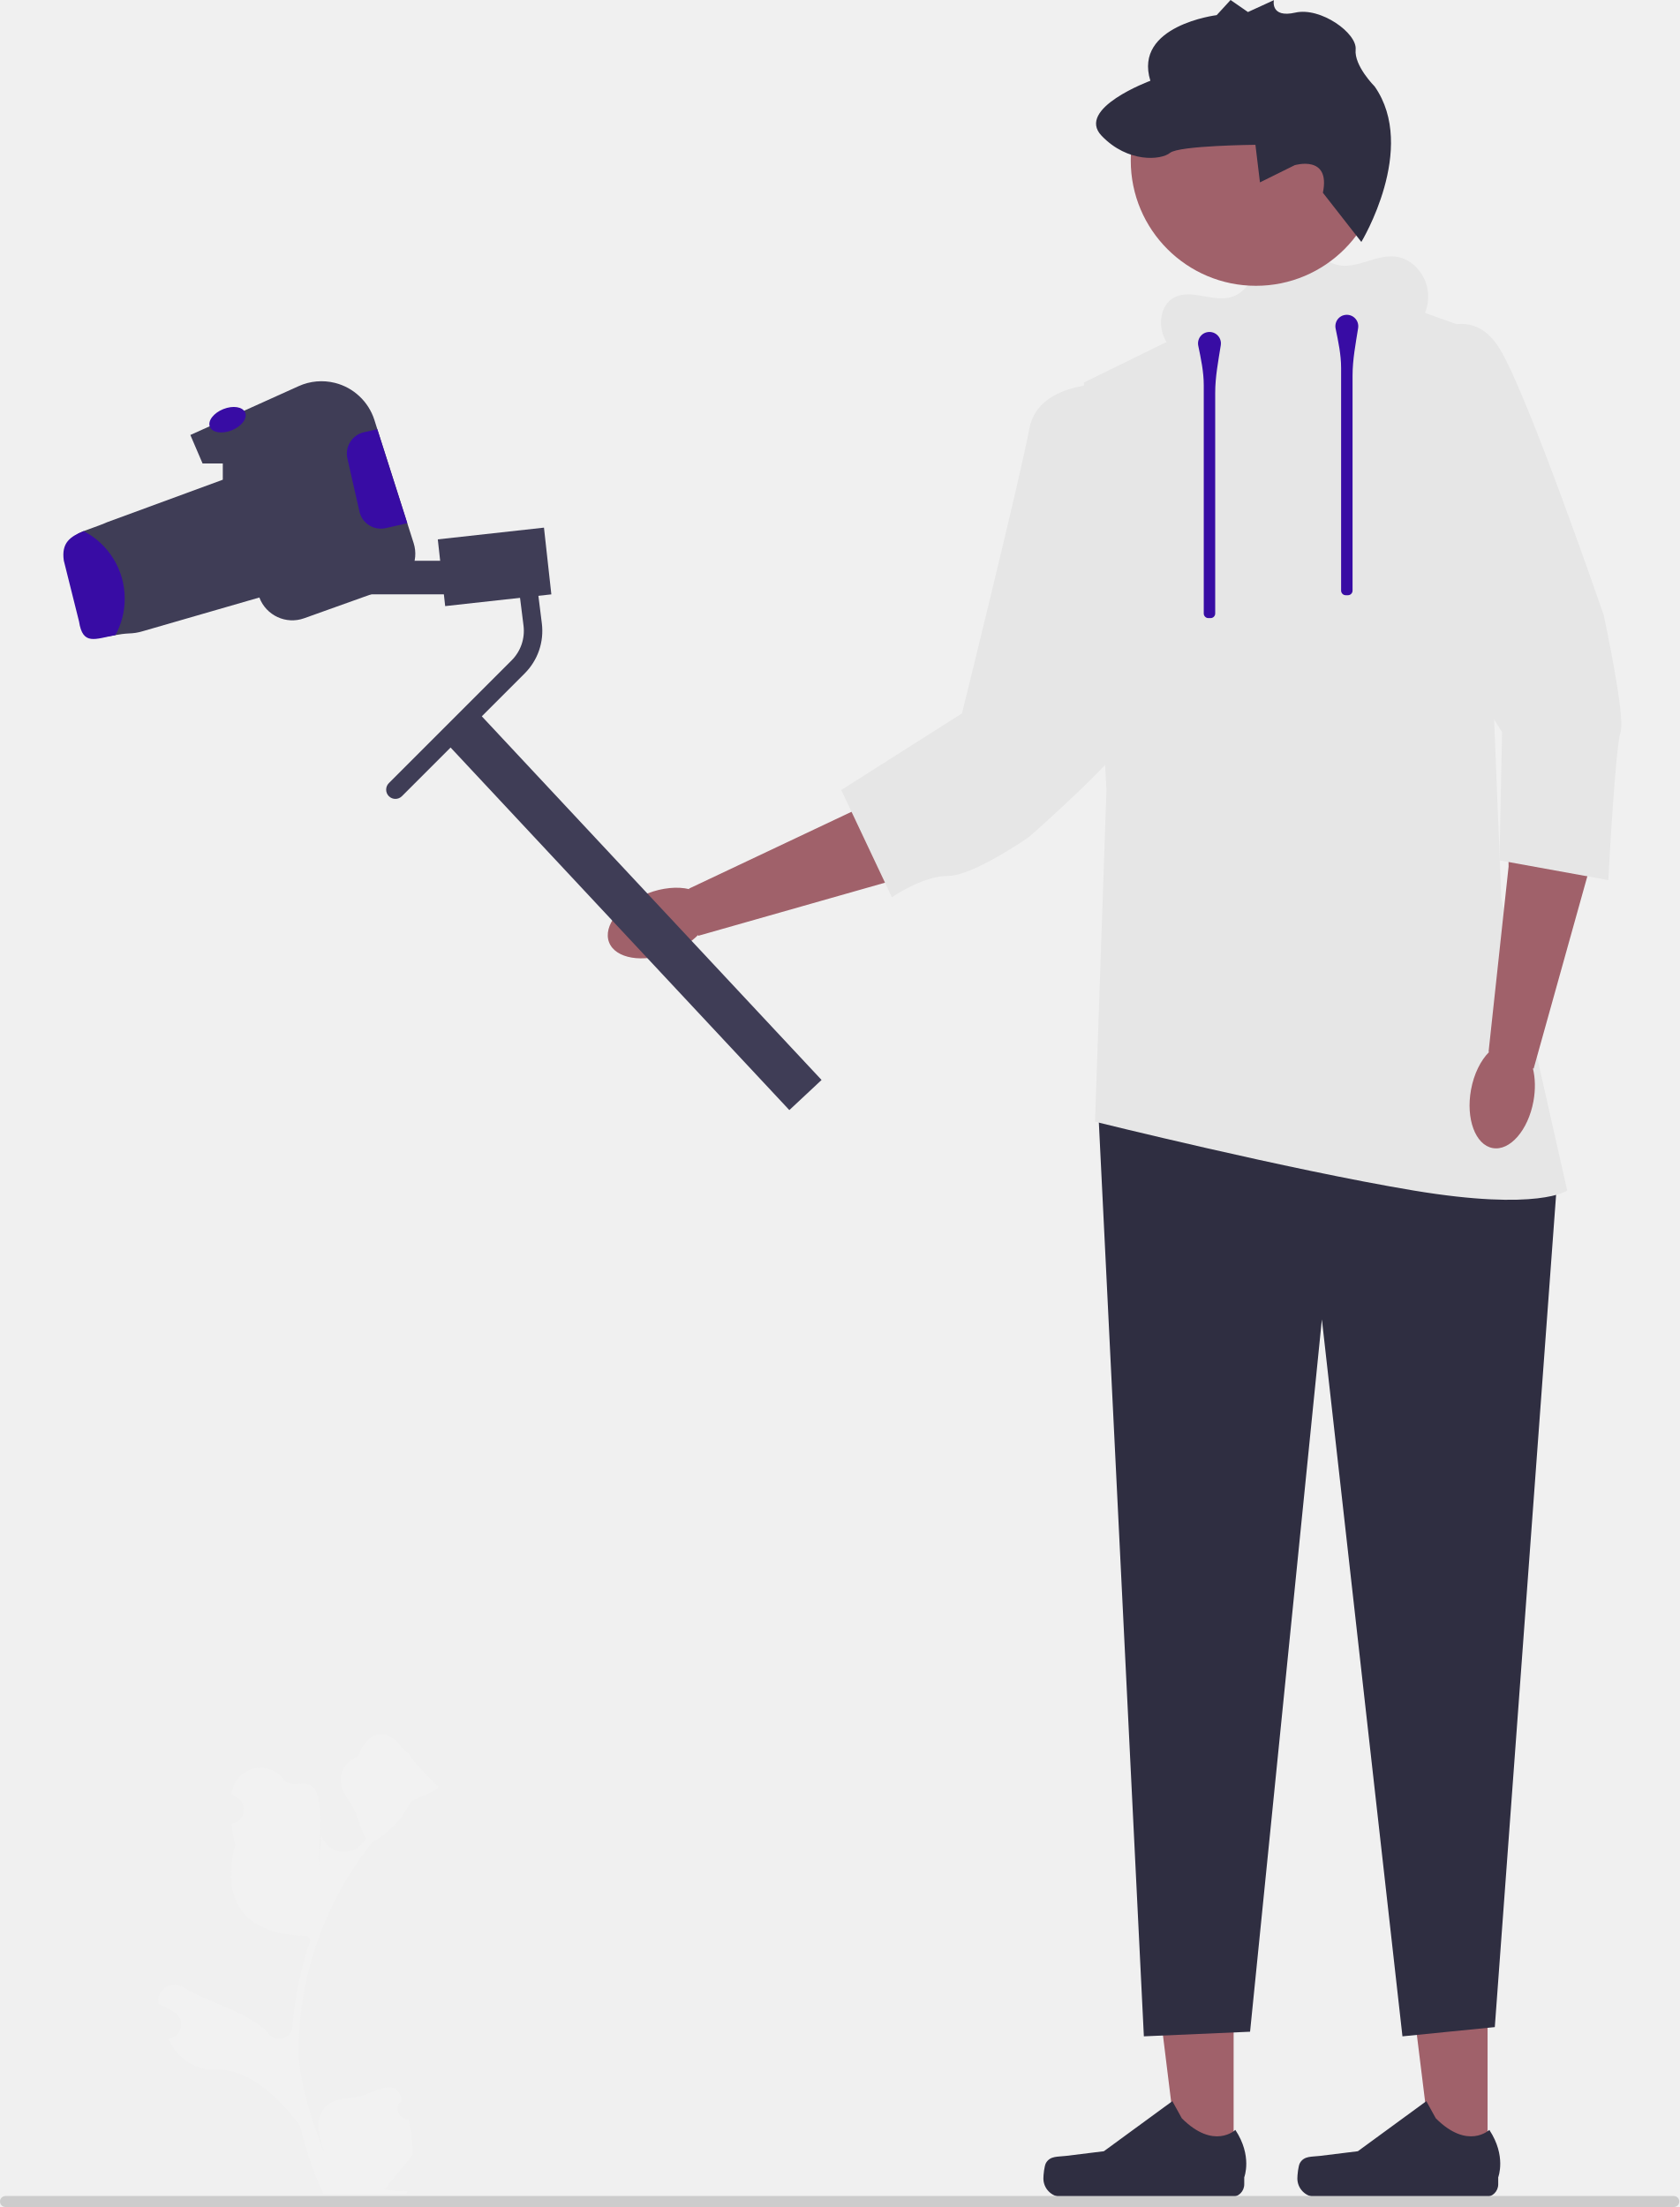
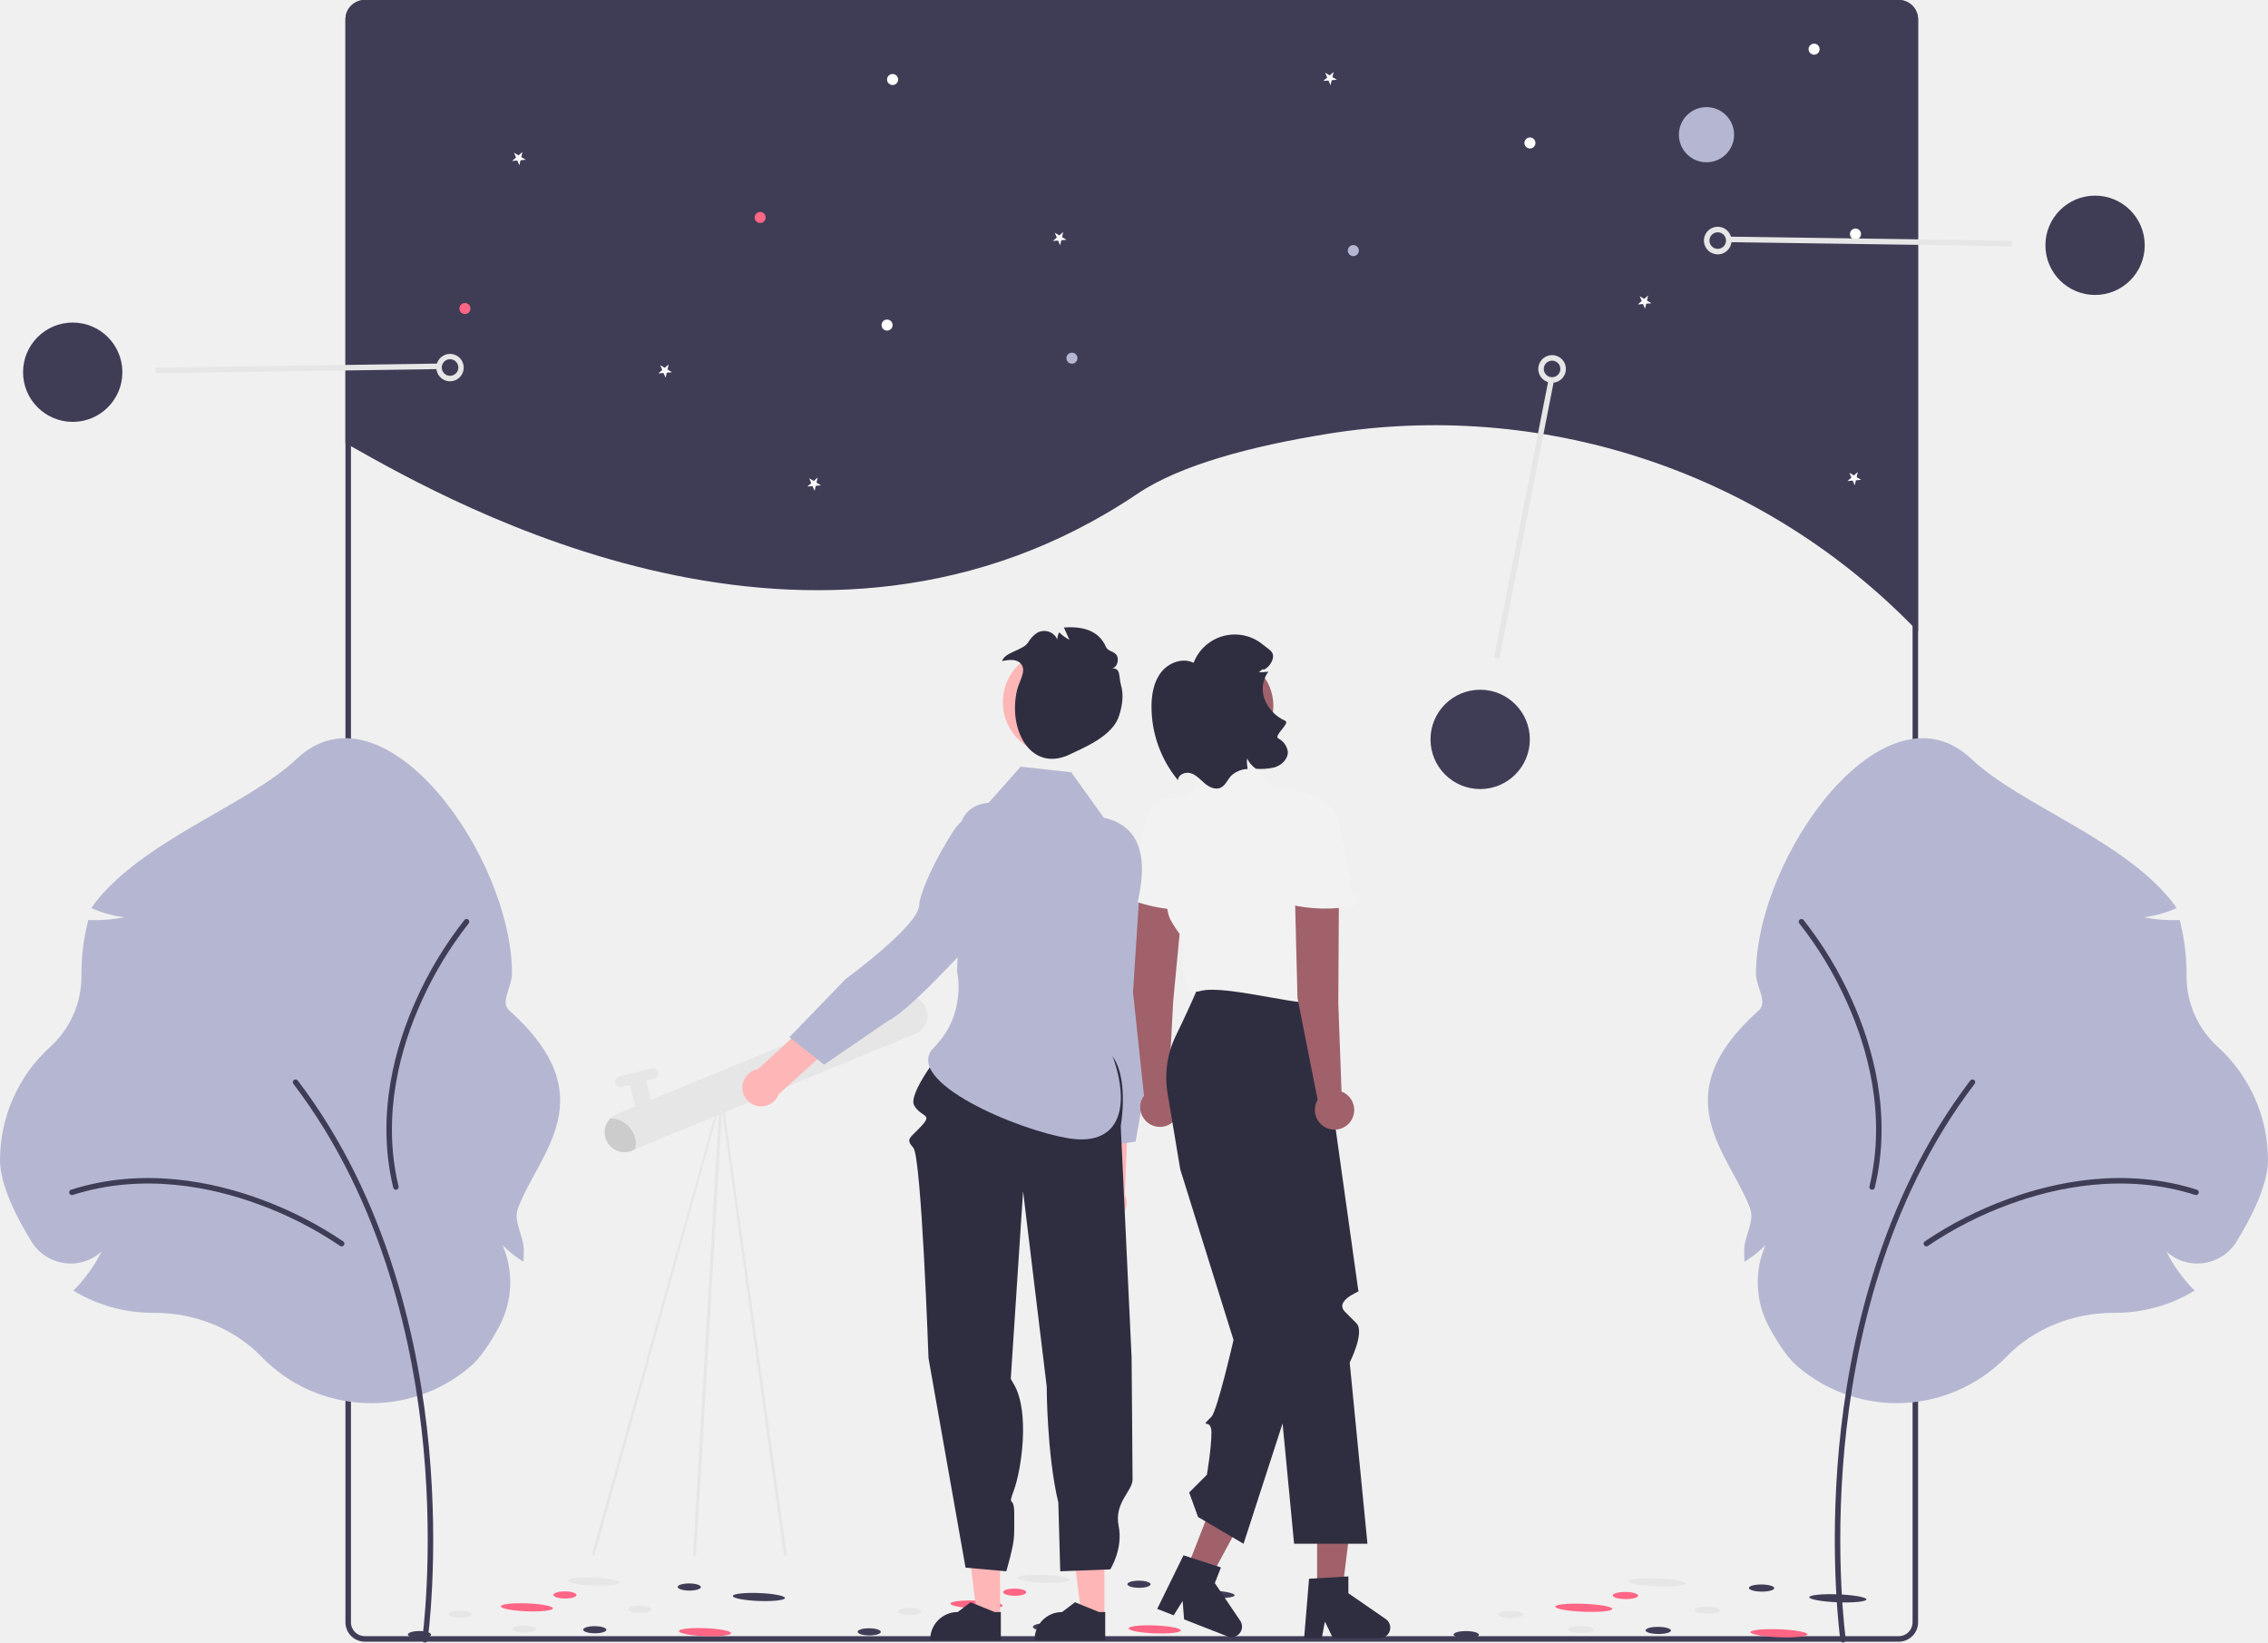
- <svg xmlns="http://www.w3.org/2000/svg" width="363.67" height="477.96" viewBox="0 0 363.67 477.96">
-   <g>
-     <polygon points="267.152 468.688 255.293 468.687 249.652 422.944 267.155 422.945 267.152 468.688" fill="#a0616a" />
-     <path d="M226.522,468.419h0c-.369,.622-.564,2.629-.564,3.352h0c0,2.223,1.802,4.025,4.025,4.025h36.726c1.516,0,2.746-1.229,2.746-2.746v-1.529s1.817-4.596-1.924-10.26c0,0-4.649,4.435-11.596-2.512l-2.049-3.711-14.829,10.845-8.219,1.012c-1.798,.221-3.392-.034-4.317,1.523h-0Z" fill="#2f2e41" />
-   </g>
-   <g>
-     <polygon points="322.152 468.688 310.293 468.687 304.652 422.944 322.155 422.945 322.152 468.688" fill="#a0616a" />
-     <path d="M281.522,468.419h0c-.369,.622-.564,2.629-.564,3.352h0c0,2.223,1.802,4.025,4.025,4.025h36.726c1.516,0,2.746-1.229,2.746-2.746v-1.529s1.817-4.596-1.924-10.26c0,0-4.649,4.435-11.596-2.512l-2.049-3.711-14.829,10.845-8.219,1.012c-1.798,.221-3.392-.034-4.317,1.523h-0Z" fill="#2f2e41" />
-   </g>
-   <path d="M258.636,80.159c-2.55-1.984-5.196-4.088-6.514-7.038s-.792-6.995,2.006-8.61c3.768-2.174,8.707,1.166,12.812-.272,2.787-.977,4.36-3.836,5.876-6.371s3.647-5.211,6.598-5.341c3.809-.168,6.466,3.944,10.173,4.838,4.155,1.002,8.31-2.268,12.559-1.803,3.9,.427,6.938,4.211,7.131,8.13s-2.076,7.7-5.271,9.976c-4.362,3.108-9.998,3.617-15.338,4.024l-30.058,2.29" fill="#e6e6e6" />
-   <circle cx="271.993" cy="34.781" r="27.113" fill="#a0616a" />
-   <path d="M286.486,41.743l8.327,10.654s12.279-20.229,2.888-33.669c0,0-4.472-4.464-4.122-8.003,.351-3.539-7.574-9.239-13.058-7.995-5.484,1.244-4.648-2.694-4.648-2.694l-5.616,2.571-3.763-2.607-3.005,3.277s-18.092,2.229-14.364,14.214c0,0-16.23,5.988-10.562,11.91,5.668,5.923,12.879,5.297,14.824,3.702s18.49-1.743,18.49-1.743l.981,8.139,7.517-3.723s7.828-2.352,6.111,5.967Z" fill="#2f2e41" />
-   <path d="M85.625,173.014c-.512,0-1.023-.195-1.414-.586-.781-.781-.781-2.047,0-2.828l26.57-26.57c1.997-1.997,2.941-4.749,2.591-7.55l-1.311-10.483c-.137-1.096,.64-2.096,1.736-2.232,1.1-.141,2.095,.641,2.232,1.736l1.311,10.483c.505,4.036-.855,8-3.731,10.875l-26.57,26.57c-.39,.391-.902,.586-1.414,.586Z" fill="#3f3d56" />
-   <rect x="95.539" y="115.494" width="23.133" height="14.541" transform="translate(-12.83826 12.50927) rotate(-6.30706)" fill="#3f3d56" />
-   <rect x="76.371" y="121.443" width="23.133" height="7.27" fill="#3f3d56" />
-   <path d="M84.88,127.095l-19.014,6.799c-3.912,1.41-8.236-.599-9.7-4.497l-25.268,7.305c-.985,.306-1.996,.452-2.967,.479-1.051,.053-2.023,.186-2.927,.359-4.404,.812-4.475,.729-5.286-4.54-.013-.106-3.973-11.894-4-12-.559-3.845-.533-4.816,2.407-5.987,1.331-.519,2.901-1.011,4.537-1.69,.16-.08,.319-.146,.492-.213l25.095-9.221v-3.513h-4.378l-2.648-6.174,23.458-10.578c2.462-1.118,5.229-1.357,7.85-.705,2.022,.506,3.845,1.517,5.309,2.901,1.477,1.384,2.595,3.127,3.233,5.109l.639,2.023,6.493,20.358,1.371,4.298c1.251,3.912-.825,8.103-4.697,9.487Z" fill="#3f3d56" />
-   <polygon points="237.89 241.483 247.717 441 270.717 440 286.269 285.734 303.717 441 323.717 439 337.56 251.037 237.89 241.483" fill="#2f2e41" />
-   <path d="M300.098,64.733c-16,1.62-29.476,5.47-39.725,5.531l-25.645,12.571,4.89,88.206-2.479,71.882s41.839,10.377,68.993,14.902,33.263,0,33.263,0l-14.262-63.237-4.957-122.696-20.078-7.16Z" fill="#e6e6e6" />
-   <path d="M344.338,187.677l.63-49.07-18.836-5.181,.57,54.259-4.334,40.095,.113,.042c-1.817,1.827-3.291,4.743-3.918,8.19-1.145,6.29,.954,11.94,4.689,12.62,3.735,.68,7.691-3.868,8.836-10.158,.47-2.582,.386-5.049-.126-7.116l.168,.063,12.21-43.743Z" fill="#a0616a" />
-   <path d="M194.898,190.236l42.181-25.081-5.415-18.77-45.98,28.814-36.459,17.237,.023,.118c-2.507-.596-5.763-.33-9.031,.934-5.963,2.307-9.686,7.047-8.316,10.588,1.37,3.54,7.314,4.54,13.277,2.233,2.448-.947,4.508-2.307,6.004-3.823l.034,.176,43.683-12.424Z" fill="#a0616a" />
-   <path d="M310.081,72.329s8.548-6.537,14.583,3.017c6.034,9.554,22.628,57.827,22.628,57.827,0,0,4.799,22.125,3.657,25.394s-2.651,32.036-2.651,32.036l-23.576-4.276,.57-27.759-22.466-35.861,7.256-50.378Z" fill="#e6e6e6" />
-   <path d="M241.516,83.087s-16.594-1.124-18.605,9.746-14.583,61.658-14.583,61.658l-26.148,16.594,10.97,23.236s6.63-4.631,12.161-4.631,17.6-8.483,17.6-8.483c0,0,21.664-19.04,21.664-22.559s-3.059-75.561-3.059-75.561Z" fill="#e6e6e6" />
-   <rect x="132.032" y="141.771" width="9.554" height="110.214" transform="translate(-97.56539 146.417) rotate(-43.05446)" fill="#3f3d56" />
-   <ellipse cx="49.273" cy="90.894" rx="4.123" ry="2.474" transform="translate(-30.26654 24.84117) rotate(-21.83055)" fill="#380ca4" />
-   <path d="M261.262,71.979c-.841,.219-1.524,.913-1.735,1.756-.099,.395-.102,.778-.029,1.133,.584,2.83,1.189,5.655,1.189,8.544v49.448c0,.552,.448,1,1,1h.479c.552,0,1-.448,1-1v-47.796c0-3.472,.669-6.88,1.209-10.309,.02-.125,.03-.253,.03-.384,0-1.585-1.488-2.822-3.143-2.393Z" fill="#380ca4" />
-   <path d="M291.007,68.261c-.841,.218-1.524,.913-1.735,1.756-.099,.395-.103,.779-.029,1.133,.584,2.831,1.189,5.658,1.189,8.549v48.205c0,.552,.448,1,1,1h.479c.552,0,1-.448,1-1v-46.557c0-3.472,.669-6.879,1.209-10.309,.02-.125,.03-.253,.03-.384,0-1.585-1.487-2.822-3.142-2.393Z" fill="#380ca4" />
-   <path d="M88.498,458.992c-2.066,.129-3.208-2.437-1.645-3.933l.155-.618c-.02-.049-.041-.098-.061-.148-2.094-4.993-5.844-.28-11.248,.055-7.947,.493-7.828,6.504-4.75,13.532,.836,1.908-6.259-13.486-6.259-23.82,0-2.597,.142-5.193,.433-7.783,.239-2.119,.568-4.224,.995-6.31,2.306-11.277,7.299-22.018,14.5-30.99,3.462-1.892,6.349-4.851,8.093-8.397,.626-1.279,6.009-2.359,6.242-3.761-.394,.052-6.377-6.244-6.08-6.612-.549-.833-1.532-1.247-2.131-2.06-2.982-4.043-7.091-3.337-9.236,2.157-4.582,2.313-4.627,6.148-1.815,9.837,1.789,2.347,2.035,5.522,3.604,8.035-.162,.207-.329,.407-.491,.614-.062,.08-.124,.159-.186,.239-2.533,3.278-7.592,2.438-9.003-1.457-.103-.284-.976,15.106-.319-.823s-5.072-7.82-7.972-11.493c-3.464-4.388-10.512-2.394-11.122,3.163-.006,.053-.012,.106-.017,.159,.429,.242,.849,.499,1.26,.771,2.339,1.547,1.53,5.174-1.242,5.601l-.063,.01c.155,1.544,.42,3.074,.807,4.579-3.701,14.312,4.286,19.527,15.693,19.764l.594,.846c-1.08,3.108-1.949,6.291-2.601,9.514-.614,2.99-1.04,6.013-1.279,9.049l-.01,.13c-.198,2.582-3.465,3.681-5.108,1.678-.418-.51-.846-.957-1.277-1.31-4.946-4.063-11.933-5.559-17.268-8.824-2.568-1.572-5.859,.459-5.411,3.437l.022,.143c.794,.323,1.569,.698,2.319,1.117,.429,.242,.85,.499,1.261,.771,2.34,1.548,1.53,5.175-1.243,5.601l-.063,.01c-.045,.006-.084,.013-.129,.019l.041,.097c1.784,4.196,6.047,6.914,10.6,6.665,5.359-.293,12.016,4.188,17.887,12.11l.006,0c1.163,5.064,2.861,10.011,5.044,14.726h18.02c.065-.2,.123-.407,.181-.607-1.666,.103-3.346,.006-4.986-.297,1.337-1.641,2.674-3.294,4.011-4.935,.032-.032,.058-.065,.084-.097,.678-.84,1.363-1.673,2.041-2.512l0-.001c.042-2.578-.267-5.147-.879-7.64l-.001-0Z" fill="#f2f2f2" />
-   <path d="M0,476.77c0,.66,.53,1.19,1.19,1.19H362.48c.66,0,1.19-.53,1.19-1.19,0-.66-.53-1.19-1.19-1.19H1.19c-.66,0-1.19,.53-1.19,1.19Z" fill="#ccc" />
-   <path d="M27.011,129.647c0,2.853-.726,5.541-2.012,7.899-4.403,.808-7.075,2.325-7.883-2.952-.017-.099-3.282-13.094-3.298-13.192-.561-3.842,1.369-5.211,4.304-6.382,5.277,2.737,8.888,8.262,8.888,14.627Z" fill="#380ca4" />
-   <path d="M88.206,113.31l-4.684,1.064c-2.555,.572-5.109-1.024-5.682-3.593l-2.608-11.483c-.585-2.568,1.025-5.109,3.593-5.695l2.887-.652,6.493,20.358Z" fill="#380ca4" />
+ <svg xmlns="http://www.w3.org/2000/svg" data-name="Layer 1" width="822.034" height="595.291" viewBox="0 0 822.034 595.291">
+   <path d="M883.85,159.097v221.92c-.67-.68-1.33-1.36-2-2.04q-.614-.624-1.233-1.247A242.559,242.559,0,0,0,669.83,309.334C642.315,313.776,616.461,320.581,601,331c-116.278,78.361-248.21,3.687-285.15-17.193-.67-.37-1.34-.75-2-1.14v-153.57a7,7,0,0,1,7-7h556A7,7,0,0,1,883.85,159.097Z" transform="translate(-188.6429 -152.0966)" fill="#3f3d56" />
+   <path d="M602.35,492.252l-15.012,3.394c-1.742,9.887-1.423,50.047-1.423,50.047l-1.293,38.427a6.795,6.795,0,1,0,11.717.991l1.952-47.393Z" transform="translate(-188.6429 -152.0966)" fill="#ffb6b6" />
+   <path d="M585.001,453.6h0a16.239,16.239,0,0,1,19.634,15.466l.247,9.715s3.8,49.512.307,59.183l-4.957,27.921-15.92,2.032-.784-29.375s4.702-32.43-.401-37.691c-3.125-3.222-8.114-16.568-10.617-28.018A16.197,16.197,0,0,1,585.001,453.6Z" transform="translate(-188.6429 -152.0966)" fill="#b5b7d2" />
+   <path d="M473.254,716.003a.551.551,0,0,1-.522-.372L449.898,551.339,404.162,715.764a.552.552,0,0,1-.909-.626L449.609,549.812a.56.56,0,0,1,.529-.234.553.553,0,0,1,.447.368l23.191,165.326a.552.552,0,0,1-.522.731Z" transform="translate(-188.6429 -152.0966)" fill="#e6e6e6" />
+   <path d="M440.404,716.003a.551.551,0,0,1-.547-.63l9.66-165.326a.552.552,0,1,1,1.093.156l-9.66,165.326A.553.553,0,0,1,440.404,716.003Z" transform="translate(-188.6429 -152.0966)" fill="#e6e6e6" />
+   <path d="M524.573,518.41A7.179,7.179,0,0,1,521.553,526.171a6.962,6.962,0,0,1-1.205.637L417.778,569.032a7.181,7.181,0,0,1-9.369-3.904,7.104,7.104,0,0,1-.32-.966,7.175,7.175,0,0,1,4.225-8.397L514.884,513.54a.371.371,0,0,1,.073-.024,7.171,7.171,0,0,1,9.615,4.894Z" transform="translate(-188.6429 -152.0966)" fill="#e6e6e6" />
+   <path d="M420.989,541.659h0a3.035,3.035,0,0,1,3.035,3.035v8.278a3.035,3.035,0,0,1-3.035,3.035h0a3.035,3.035,0,0,1-3.035-3.035v-8.278a3.035,3.035,0,0,1,3.035-3.035Z" transform="translate(-310.936 -31.39206) rotate(-14.27001)" fill="#e6e6e6" />
+   <path d="M413.354,540.751h12.141a1.931,1.931,0,0,1,1.931,1.931v0a1.931,1.931,0,0,1-1.931,1.931H413.354a1.931,1.931,0,0,1-1.931-1.931v0a1.931,1.931,0,0,1,1.931-1.931Z" transform="translate(-309.4672 -31.96875) rotate(-14.26987)" fill="#e6e6e6" />
+   <path d="M408.532,565.644a7.179,7.179,0,0,1,1.374-8.213,9.377,9.377,0,0,1,8.239,5.261,9.276,9.276,0,0,1,.798,5.782,7.171,7.171,0,0,1-10.411-2.831Z" transform="translate(-188.6429 -152.0966)" fill="#ccc" />
+   <ellipse cx="566.835" cy="724.334" rx="1.439" ry="9.457" transform="translate(-367.6792 1110.417) rotate(-87.76678)" fill="#e6e6e6" />
+   <ellipse cx="626.696" cy="729.909" rx="1.439" ry="9.457" transform="translate(-315.7219 1175.589) rotate(-87.76678)" fill="#3f3d56" />
+   <ellipse cx="542.605" cy="733.65" rx="1.439" ry="9.457" transform="translate(-400.2745 1095.159) rotate(-87.76678)" fill="#ff6584" />
+   <ellipse cx="607.163" cy="742.647" rx="1.439" ry="9.457" transform="translate(-347.2228 1168.313) rotate(-87.76678)" fill="#ff6584" />
+   <ellipse cx="518.428" cy="736.161" rx="1.294" ry="4.201" transform="matrix(0.00482, -0.99999, 0.99999, 0.00482, -408.865, 1098.941)" fill="#e6e6e6" />
+   <ellipse cx="541.656" cy="741.521" rx="1.294" ry="4.201" transform="translate(-391.1083 1127.503) rotate(-89.72402)" fill="#e6e6e6" />
+   <ellipse cx="503.683" cy="743.535" rx="1.294" ry="4.201" transform="translate(-430.9121 1091.534) rotate(-89.72402)" fill="#3f3d56" />
+   <ellipse cx="583.513" cy="734.379" rx="1.294" ry="4.201" transform="translate(-342.3106 1162.251) rotate(-89.72402)" fill="#e6e6e6" />
+   <ellipse cx="556.406" cy="729.168" rx="1.294" ry="4.201" transform="translate(-364.0768 1129.958) rotate(-89.72402)" fill="#ff6584" />
+   <ellipse cx="601.468" cy="726.285" rx="1.294" ry="4.201" transform="translate(-316.3484 1172.151) rotate(-89.72402)" fill="#3f3d56" />
+   <ellipse cx="567.221" cy="741.768" rx="1.294" ry="4.201" transform="translate(-365.9134 1153.314) rotate(-89.72402)" fill="#3f3d56" />
+   <path d="M876.85,152.097h-556a7.008,7.008,0,0,0-7,7v581a7.015,7.015,0,0,0,7,7h556a7.008,7.008,0,0,0,7-7v-581A7.008,7.008,0,0,0,876.85,152.097Zm5,588a5.002,5.002,0,0,1-5,5h-556a5.002,5.002,0,0,1-5-5v-581a5.008,5.008,0,0,1,5-5h556a5.008,5.008,0,0,1,5,5Zm-181.5-587.01q-.84-.51-1.68-.99h-58.44c-.42.66-.82,1.33-1.21,2h63.01C701.47,153.757,700.91,153.427,700.35,153.087Zm-386.5,197.47v14.9c.25.02.51.02.76.03l-.5,28.64-.26-.14v2.82l.21.11-.21,12.01v41.4h2v-106.52Q315.01,347.047,313.85,350.557Zm386.5-197.47q-.84-.51-1.68-.99h-58.44c-.42.66-.82,1.33-1.21,2h63.01C701.47,153.757,700.91,153.427,700.35,153.087Z" transform="translate(-188.6429 -152.0966)" fill="#3f3d56" />
+   <circle cx="618.517" cy="48.82" r="10" fill="#b5b7d2" />
+   <circle cx="490.517" cy="90.82" r="2" fill="#b5b7d2" />
+   <circle cx="388.517" cy="129.82" r="2" fill="#b5b7d2" />
+   <circle cx="275.517" cy="78.82" r="2" fill="#ff6584" />
+   <circle cx="323.517" cy="28.82" r="2" fill="#fff" />
+   <circle cx="657.517" cy="17.82" r="2" fill="#fff" />
+   <circle cx="554.517" cy="51.82" r="2" fill="#fff" />
+   <circle cx="672.517" cy="84.82" r="2" fill="#fff" />
+   <circle cx="321.517" cy="117.82" r="2" fill="#fff" />
+   <circle cx="168.517" cy="111.82" r="2" fill="#ff6584" />
+   <polygon points="243.556 134.907 241.67 135.071 241.244 136.916 240.504 135.173 238.618 135.338 240.047 134.096 239.307 132.353 240.93 133.328 242.359 132.086 241.933 133.931 243.556 134.907" fill="#fff" />
+   <polygon points="484.556 28.907 482.67 29.071 482.244 30.916 481.504 29.173 479.618 29.338 481.047 28.096 480.307 26.353 481.93 27.328 483.359 26.086 482.933 27.931 484.556 28.907" fill="#fff" />
+   <polygon points="598.556 109.907 596.67 110.071 596.244 111.916 595.504 110.173 593.618 110.338 595.047 109.096 594.307 107.353 595.93 108.328 597.359 107.086 596.933 108.931 598.556 109.907" fill="#fff" />
+   <polygon points="386.556 86.907 384.67 87.071 384.244 88.916 383.504 87.173 381.618 87.338 383.047 86.096 382.307 84.353 383.93 85.328 385.359 84.086 384.933 85.931 386.556 86.907" fill="#fff" />
+   <polygon points="297.556 175.907 295.67 176.071 295.244 177.916 294.504 176.173 292.618 176.338 294.047 175.096 293.307 173.353 294.93 174.328 296.359 173.086 295.933 174.931 297.556 175.907" fill="#fff" />
+   <polygon points="674.556 173.907 672.67 174.071 672.244 175.916 671.504 174.173 669.618 174.338 671.047 173.096 670.307 171.353 671.93 172.328 673.359 171.086 672.933 172.931 674.556 173.907" fill="#fff" />
+   <polygon points="190.556 57.907 188.67 58.071 188.244 59.916 187.504 58.173 185.618 58.338 187.047 57.096 186.307 55.353 187.93 56.328 189.359 55.086 188.933 56.931 190.556 57.907" fill="#fff" />
+   <path d="M599.305,511.718l3.265-50.577a8.181,8.181,0,0,1,8.584-7.619h0a8.181,8.181,0,0,1,7.714,9.025l-5.002,52.434-1.696,31.989a7.139,7.139,0,1,1-8.891,2.213Z" transform="translate(-188.6429 -152.0966)" fill="#a0616a" />
+   <path d="M598.55,472.439h0a2.412,2.412,0,0,1-.264-2.912,3.129,3.129,0,0,0,.439-1.858,2.878,2.878,0,0,0-.058-.373,4.72,4.72,0,0,1,1.018-4.244c1.668-1.863,2.545-4.743,2.972-7.322a35.592,35.592,0,0,1,1.919-8.343c1.63-3.792,5.317-7.091,10.123-5.276a9.501,9.501,0,0,1,4.793,4.19c2.287,3.956,2.144,8.634,1.965,13.108l.936-1.737a36.325,36.325,0,0,0,2.083,14.376c-1.077-.249-1.896,1.18-1.583,2.24a6.352,6.352,0,0,0,2.061,2.542c1.013.956,1.952,2.356.92,3.724a2.974,2.974,0,0,1-2.109,1.109,56.21,56.21,0,0,1-22.86-2.59c-1.634-.541-3.381-1.273-4.187-2.794S596.831,472.354,598.55,472.439Z" transform="translate(-188.6429 -152.0966)" fill="#f2f2f2" />
+   <polygon points="477.379 578.297 486.296 578.297 490.539 543.905 477.379 543.905 477.379 578.297" fill="#a0616a" />
+   <path d="M663.112,724.287l14.245-.85v6.103l13.543,9.353a3.812,3.812,0,0,1-2.166,6.949H671.775l-2.923-6.037-1.141,6.037H661.316Z" transform="translate(-188.6429 -152.0966)" fill="#2f2e41" />
+   <polygon points="429.441 570.444 437.746 573.69 454.219 543.203 441.962 538.412 429.441 570.444" fill="#a0616a" />
+   <path d="M617.597,715.794l13.577,4.394-2.222,5.684,9.209,13.642a3.812,3.812,0,0,1-4.548,5.684l-15.796-6.174-.525-6.687-3.261,5.207-5.956-2.328Z" transform="translate(-188.6429 -152.0966)" fill="#2f2e41" />
+   <path d="M623.691,508.045h41.6s15.666,111.88,15.711,112.084-8.841,3.435-4.802,7.474l4.039,4.039c3.231,3.231-2.398,14.273-2.398,14.273l6.437,65.702H657.69L644.695,575.902l17.58,65.064-22.904,70.651-16.487-9.694-3.231-8.886,6.419-6.419s1.659-9.648,1.659-15.347-4.847-.852,0-5.699c2.097-2.097,8.001-27.828,8.001-27.828l-19.31-61.841-4.601-27.605a34.679,34.679,0,0,1,3.046-20.905C617.424,522.145,620.647,515.274,623.691,508.045Z" transform="translate(-188.6429 -152.0966)" fill="#2f2e41" />
+   <path d="M621.268,439.38l2.765-8.294a9.76,9.76,0,0,1,8.654-6.655l2.456-.153a9.76,9.76,0,0,1,9.931,6.864v0a9.723,9.723,0,0,0,8.441,6.841c7.18.612,17.837,2.783,17.837,10.283,0,11.31-12.117,41.199-9.694,43.623s8.078,12.41,4.847,15.349c-.842.766-.163,4.448.106,7.086.488,4.777-33.227-5.784-42.921-3.047s-4.847-17.772-6.463-19.388a41.013,41.013,0,0,1-4.04-5.911,9.73,9.73,0,0,1-1.192-3.107l-2.782-14.082c-.046-.234-.083-.464-.112-.701-.368-3.014-2.52-23.294,5.702-26.284C623.691,438.572,621.268,439.38,621.268,439.38Z" transform="translate(-188.6429 -152.0966)" fill="#f2f2f2" />
+   <path d="M658.914,513.758l-1.272-50.667a8.181,8.181,0,0,1,7.868-8.356h0A8.181,8.181,0,0,1,674,463.033l-.292,52.671,1.172,32.012a7.139,7.139,0,1,1-8.657,3Z" transform="translate(-188.6429 -152.0966)" fill="#a0616a" />
+   <path d="M653.245,473.532v0a2.412,2.412,0,0,1-.524-2.877,3.129,3.129,0,0,0,.271-1.89,2.878,2.878,0,0,0-.092-.366,4.72,4.72,0,0,1,.634-4.318c1.495-2.005,2.11-4.951,2.305-7.559a35.592,35.592,0,0,1,1.165-8.481c1.284-3.923,4.662-7.539,9.61-6.16a9.501,9.501,0,0,1,5.148,3.744c2.631,3.735,2.908,8.407,3.13,12.88l.777-1.814a36.325,36.325,0,0,0,3.361,14.132c-1.095-.152-1.783,1.345-1.377,2.372a6.352,6.352,0,0,0,2.28,2.347c1.095.862,2.155,2.172,1.249,3.627a2.974,2.974,0,0,1-2.001,1.293,56.21,56.21,0,0,1-23-.534c-1.676-.392-3.481-.965-4.42-2.408S651.525,473.6,653.245,473.532Z" transform="translate(-188.6429 -152.0966)" fill="#f2f2f2" />
+   <circle cx="443.757" cy="255.78" r="17.772" fill="#a0616a" />
+   <path d="M615.607,434.881c.01-2.081,2.741-3.171,4.721-2.519,1.973.655,3.395,2.335,4.982,3.672,1.591,1.345,3.795,2.418,5.696,1.58,1.803-.799,2.532-2.934,3.883-4.366a9.091,9.091,0,0,1,5.992-2.438c-.045-.203-.09-.406-.117-.608a12.824,12.824,0,0,1-.135-3.242,9.914,9.914,0,0,0,1.767,2.517,9.249,9.249,0,0,0,1.494,1.257,21.955,21.955,0,0,0,6.667-.502c2.609-.769,5.052-3.076,4.847-5.798a6.404,6.404,0,0,0-3.462-4.702c-1.753-1.014,4.393-5.513,2.562-6.373a14.262,14.262,0,0,1-7.648-8.178,10.69,10.69,0,0,1,1.471-9.625c1.617-.205-4.785.564-3.251.004-.181-1.071-.256.727-.163-.352.453.929,1.084-1.113,1.796-.373a6.312,6.312,0,0,0,3.013-3.294c1.172-3.125-.816-3.737-3.397-5.857a15.987,15.987,0,0,0-25.062,6.645c-3.912-1.957-8.944-.113-11.68,3.307-2.725,3.424-3.55,7.997-3.582,12.372A41.832,41.832,0,0,0,615.607,434.881Z" transform="translate(-188.6429 -152.0966)" fill="#2f2e41" />
+   <polygon points="362.459 585.863 354.134 585.862 350.174 553.753 362.46 553.754 362.459 585.863" fill="#ffb6b6" />
+   <path d="M551.395,746.643l-25.599-.001v-.324a9.964,9.964,0,0,1,9.964-9.964h.001l4.676-3.547,8.724,3.548,2.235,0Z" transform="translate(-188.6429 -152.0966)" fill="#2f2e41" />
+   <polygon points="400.293 585.863 391.969 585.862 388.009 553.753 400.295 553.754 400.293 585.863" fill="#ffb6b6" />
+   <path d="M589.229,746.643l-25.599-.001v-.324a9.964,9.964,0,0,1,9.964-9.964h.001l4.676-3.547,8.724,3.548,2.235,0Z" transform="translate(-188.6429 -152.0966)" fill="#2f2e41" />
+   <path d="M530.863,531.813s-13.453,16.686-10.845,21.012,6.812,2.828,2.608,7.36-5.888,4.586-2.944,7.922,5.501,76.264,5.501,76.264l13.417,75.887,14.767,1.331s2.755-9.275,2.822-12.87.067-.463.067-7.914-2.657-1.679-.067-8.769,5.818-27.977,0-38.132-1.245-1.245-1.245-1.245l4.507-68.822L568.028,654.679s0,24.382,4.204,42.038l.695,24.872,18.119-.693s4.727-7.364,3.046-15.772,5.045-12.611,5.045-16.815-.354-44.415-.354-44.415l-3.929-83.71s3.442-19.009-4.124-26.575S530.863,531.813,530.863,531.813Z" transform="translate(-188.6429 -152.0966)" fill="#2f2e41" />
+   <path d="M546.979,443.032l11.611-13.074,18.346,2.038,11.746,16.438h0c12.982,2.988,15.375,13.601,13.096,26.726-4.558,26.246-15.81,44.593-10.695,57.543,7.764,19.658,4,34.785-14.586,32.029s-61.413-20.956-49.341-33.028,8.38-27.493,8.38-27.493l1.374-37.058c-2.17-11.77-1.835-22.89,10.069-24.122Z" transform="translate(-188.6429 -152.0966)" fill="#b5b7d2" />
+   <path d="M541.402,487.917l-12.935-8.341c-8.278,5.68-36.727,34.027-36.727,34.027l-28.34,25.984a6.795,6.795,0,1,0,7.497,9.059l35.203-31.791Z" transform="translate(-188.6429 -152.0966)" fill="#ffb6b6" />
+   <path d="M556.85,448.467l0,0a16.239,16.239,0,0,1,2.706,24.847l-6.763,6.979s-32.688,37.382-42.038,41.659l-23.405,16.011-12.598-9.943,20.424-21.128s26.445-19.35,26.629-26.678c.112-4.487,6.147-17.394,12.569-27.198A16.197,16.197,0,0,1,556.85,448.467Z" transform="translate(-188.6429 -152.0966)" fill="#b5b7d2" />
+   <circle id="a4725208-37e7-4bba-8b44-e2dd7653a02c" data-name="ab6171fa-7d69-4734-b81c-8dff60f9761b" cx="571.082" cy="406.595" r="18.965" transform="translate(-192.344 655.8446) rotate(-70.37475)" fill="#ffb6b6" />
+   <path d="M561.262,384.976a10.673,10.673,0,0,1,3.214-3.487,5.219,5.219,0,0,1,7.403,2.389,5.723,5.723,0,0,1,.665-2.613,14.541,14.541,0,0,0,3.696,2.704l-1.99-4.44c7.544-.572,12.869,1.504,15.262,7.076.685,1.595,3.261,1.57,4.015,3.234.755,1.664-.121,4.328-1.878,4.479,3.378-.06,2.341,2.788,3.333,6.216.992,3.428.433,7.284-.679,10.822-1.442,4.588-5.488,7.591-9.439,9.938-2.584,1.535-7.728,3.864-7.755,3.877-14.207,7.456-23.264-7.755-19.882-22.768.764-3.391,3.534-7.067,1.549-9.609-1.546-1.979-4.473-1.614-6.926-1.091C552.805,388.413,559.413,387.84,561.262,384.976Z" transform="translate(-188.6429 -152.0966)" fill="#2f2e41" />
+   <ellipse cx="789.185" cy="725.581" rx="1.439" ry="10.36" transform="translate(-155.2401 1333.797) rotate(-87.76678)" fill="#e6e6e6" />
+   <ellipse cx="854.774" cy="731.38" rx="1.439" ry="10.36" transform="translate(-98.00137 1404.908) rotate(-87.76678)" fill="#3f3d56" />
+   <ellipse cx="762.68" cy="734.809" rx="1.439" ry="10.36" transform="matrix(0.03897, -0.99924, 0.99924, 0.03897, -189.9335, 1316.18)" fill="#ff6584" />
+   <ellipse cx="833.426" cy="744.047" rx="1.439" ry="10.36" transform="translate(-131.1757 1395.75) rotate(-87.76678)" fill="#ff6584" />
+   <ellipse cx="736.207" cy="737.231" rx="1.294" ry="4.602" transform="translate(-195.7719 1315.176) rotate(-89.52287)" fill="#e6e6e6" />
+   <ellipse cx="761.67" cy="742.678" rx="1.294" ry="4.602" transform="translate(-175.9679 1346.04) rotate(-89.52287)" fill="#e6e6e6" />
+   <ellipse cx="720.084" cy="744.551" rx="1.294" ry="4.602" transform="matrix(0.00833, -0.99997, 0.99997, 0.00833, -219.0802, 1306.313)" fill="#3f3d56" />
+   <ellipse cx="807.491" cy="735.69" rx="1.294" ry="4.602" transform="matrix(0.00833, -0.99997, 0.99997, 0.00833, -123.5408, 1384.93)" fill="#e6e6e6" />
+   <ellipse cx="777.779" cy="730.377" rx="1.294" ry="4.602" transform="matrix(0.00833, -0.99997, 0.99997, 0.00833, -147.6926, 1349.951)" fill="#ff6584" />
+   <ellipse cx="827.127" cy="727.662" rx="1.294" ry="4.602" transform="translate(-96.03975 1396.604) rotate(-89.52287)" fill="#3f3d56" />
+   <ellipse cx="789.673" cy="743.02" rx="1.294" ry="4.602" transform="translate(-148.5399 1374.382) rotate(-89.52287)" fill="#3f3d56" />
+   <ellipse cx="403.835" cy="725.334" rx="1.439" ry="9.457" transform="translate(-525.3268 948.5015) rotate(-87.76678)" fill="#e6e6e6" />
+   <ellipse cx="463.696" cy="730.909" rx="1.439" ry="9.457" transform="translate(-473.3695 1013.674) rotate(-87.76678)" fill="#3f3d56" />
+   <ellipse cx="379.605" cy="734.65" rx="1.439" ry="9.457" transform="translate(-557.9221 933.2437) rotate(-87.76678)" fill="#ff6584" />
+   <ellipse cx="444.163" cy="743.647" rx="1.439" ry="9.457" transform="translate(-504.8703 1006.398) rotate(-87.76678)" fill="#ff6584" />
+   <ellipse cx="355.428" cy="737.161" rx="1.294" ry="4.201" transform="matrix(0.00482, -0.99999, 0.99999, 0.00482, -572.0798, 936.9379)" fill="#e6e6e6" />
+   <ellipse cx="378.656" cy="742.521" rx="1.294" ry="4.201" transform="translate(-554.3232 965.5) rotate(-89.72402)" fill="#e6e6e6" />
+   <ellipse cx="340.683" cy="744.535" rx="1.294" ry="4.201" transform="translate(-594.127 929.5313) rotate(-89.72402)" fill="#3f3d56" />
+   <ellipse cx="420.513" cy="735.379" rx="1.294" ry="4.201" transform="translate(-505.5254 1000.248) rotate(-89.72402)" fill="#e6e6e6" />
+   <ellipse cx="393.406" cy="730.168" rx="1.294" ry="4.201" transform="translate(-527.2917 967.9551) rotate(-89.72402)" fill="#ff6584" />
+   <ellipse cx="438.468" cy="727.285" rx="1.294" ry="4.201" transform="translate(-479.5633 1010.148) rotate(-89.72402)" fill="#3f3d56" />
+   <ellipse cx="404.221" cy="742.768" rx="1.294" ry="4.201" transform="translate(-529.1283 991.3106) rotate(-89.72402)" fill="#3f3d56" />
+   <path d="M876.184,660.658a55.365,55.365,0,0,1-35.983-13.287c-3.345-2.863-6.909-7.841-10.593-14.795a33.835,33.835,0,0,1-1.073-29.21,38.825,38.825,0,0,1-6.411,5.259l-1.172.78-.068-1.406c-.044-.914-.067-1.825-.067-2.708,0-5.202,3.934-10.48,2.12-15.288-7.648-20.265-31.904-40.404,3.251-71.767,3.252-2.901-1.092-8.702-1.092-13.092,0-43.019,46.742-107.55,78.032-78.017,18.265,17.239,56.318,29.485,74.084,53.464l.235.71-.693.28a41.817,41.817,0,0,1-11.111,2.955,52.982,52.982,0,0,0,12.389,1.038l.644-.023.157.626a78.373,78.373,0,0,1,2.326,18.965l-.003.691a34.556,34.556,0,0,0,11.415,25.766,55.493,55.493,0,0,1,18.104,40.949c0,9.12-6.198,21.091-11.398,29.528a16.697,16.697,0,0,1-12.257,7.851,16.306,16.306,0,0,1-13.16-4.251,53.925,53.925,0,0,0,9.51,13.464l.71.731-.881.513a55.324,55.324,0,0,1-27.89,7.532l-.574-.002c-14.878,0-28.999,5.764-38.744,15.814A55.786,55.786,0,0,1,876.184,660.658Z" transform="translate(-188.6429 -152.0966)" fill="#b5b7d2" />
+   <path d="M856.66,747.388a.996.996,0,0,1-.985-.855c-.042-.297-4.186-30.181-.464-69.898,3.437-36.68,14.474-89.512,47.535-132.901a.996.996,0,1,1,1.584,1.207c-32.776,43.015-43.724,95.459-47.137,131.88-3.7,39.486.411,69.137.453,69.432a.997.997,0,0,1-.987,1.136Z" transform="translate(-188.6429 -152.0966)" fill="#3f3d56" />
+   <path d="M886.848,603.838a.996.996,0,0,1-.586-1.801,137.235,137.235,0,0,1,30.297-15.423c16.715-6.12,42.133-11.667,68.301-3.339a.996.996,0,1,1-.604,1.897c-25.631-8.157-50.589-2.701-67.012,3.312A134.981,134.981,0,0,0,887.433,603.648.992.992,0,0,1,886.848,603.838Z" transform="translate(-188.6429 -152.0966)" fill="#3f3d56" />
+   <path d="M840.593,486.236a.996.996,0,0,1,1.754-.714,137.236,137.236,0,0,1,17.564,29.107c7.307,16.231,14.671,41.184,8.249,67.883a.996.996,0,1,1-1.936-.466c6.29-26.152-.949-50.652-8.129-66.6a134.981,134.981,0,0,0-17.271-28.641A.992.992,0,0,1,840.593,486.236Z" transform="translate(-188.6429 -152.0966)" fill="#3f3d56" />
+   <path d="M283.328,643.729c-9.745-10.05-23.867-15.814-38.744-15.814l-.574.002a55.324,55.324,0,0,1-27.89-7.532l-.881-.513.71-.731a53.925,53.925,0,0,0,9.51-13.464,16.306,16.306,0,0,1-13.16,4.251,16.697,16.697,0,0,1-12.257-7.851c-5.2-8.437-11.398-20.408-11.398-29.528a55.493,55.493,0,0,1,18.104-40.949,34.556,34.556,0,0,0,11.415-25.766l-.003-.691a78.373,78.373,0,0,1,2.326-18.965l.157-.626.644.023a52.982,52.982,0,0,0,12.389-1.038,41.817,41.817,0,0,1-11.111-2.955l-.693-.28.235-.71c17.767-23.979,55.82-36.225,74.084-53.464,31.29-29.534,78.032,34.998,78.032,78.017,0,4.39-4.344,10.19-1.092,13.092,35.155,31.363,10.898,51.502,3.251,71.767-1.814,4.808,2.12,10.087,2.12,15.288,0,.883-.023,1.794-.067,2.708l-.068,1.406-1.172-.78a38.824,38.824,0,0,1-6.411-5.259,33.835,33.835,0,0,1-1.073,29.21c-3.684,6.953-7.248,11.931-10.593,14.795a55.313,55.313,0,0,1-75.79-3.641Z" transform="translate(-188.6429 -152.0966)" fill="#b5b7d2" />
+   <path d="M342.66,747.388a.996.996,0,0,0,.985-.855c.042-.297,4.186-30.181.464-69.898-3.437-36.68-14.474-89.512-47.535-132.901a.996.996,0,1,0-1.584,1.207c32.776,43.015,43.724,95.459,47.137,131.88,3.7,39.486-.411,69.137-.453,69.432a.997.997,0,0,0,.987,1.136Z" transform="translate(-188.6429 -152.0966)" fill="#3f3d56" />
+   <path d="M312.471,603.838a.996.996,0,0,0,.586-1.801,137.236,137.236,0,0,0-30.297-15.423c-16.715-6.12-42.133-11.667-68.301-3.339a.996.996,0,1,0,.604,1.897c25.631-8.157,50.589-2.701,67.012,3.312A134.982,134.982,0,0,1,311.887,603.648.992.992,0,0,0,312.471,603.838Z" transform="translate(-188.6429 -152.0966)" fill="#3f3d56" />
+   <path d="M358.727,486.236a.996.996,0,0,0-1.754-.714,137.235,137.235,0,0,0-17.564,29.107c-7.307,16.231-14.671,41.184-8.249,67.883a.996.996,0,1,0,1.936-.466c-6.29-26.152.949-50.652,8.129-66.6A134.981,134.981,0,0,1,358.495,486.806.992.992,0,0,0,358.727,486.236Z" transform="translate(-188.6429 -152.0966)" fill="#3f3d56" />
+   <rect x="245.047" y="284.608" width="102.43" height="2" transform="translate(-192.7373 -147.7876) rotate(-0.82761)" fill="#e6e6e6" />
+   <path d="M349.568,289.785a4.967,4.967,0,1,1,2.187.508A4.968,4.968,0,0,1,349.568,289.785Zm1.214-7.331a2.98,2.98,0,0,0-1.719,1.521v0a3.007,3.007,0,1,0,1.719-1.522Z" transform="translate(-188.6429 -152.0966)" fill="#e6e6e6" />
+   <circle cx="26.357" cy="134.903" r="18" fill="#3f3d56" />
+   <rect x="865.739" y="188.393" width="2" height="102.43" transform="translate(425.9938 950.6985) rotate(-89.17239)" fill="#e6e6e6" />
+   <path d="M811.245,244.293a5.009,5.009,0,1,1,2.187-.508A5.005,5.005,0,0,1,811.245,244.293Zm-.007-8.004a3.002,3.002,0,1,0,2.699,1.687v-0a3.007,3.007,0,0,0-2.699-1.687Z" transform="translate(-188.6429 -152.0966)" fill="#e6e6e6" />
+   <circle cx="759.357" cy="88.903" r="18" fill="#3f3d56" />
+   <rect x="689.771" y="339.368" width="102.43" height="2" transform="translate(75.73371 849.901) rotate(-78.90411)" fill="#e6e6e6" />
+   <path d="M746.267,284.927a5.009,5.009,0,1,1,.11,2.243A5.005,5.005,0,0,1,746.267,284.927Zm7.877,1.42a3.002,3.002,0,1,0-2.141,2.355l0.0 0a3.007,3.007,0,0,0,2.141-2.355Z" transform="translate(-188.6429 -152.0966)" fill="#e6e6e6" />
+   <circle cx="536.487" cy="267.983" r="18" fill="#3f3d56" />
</svg>
